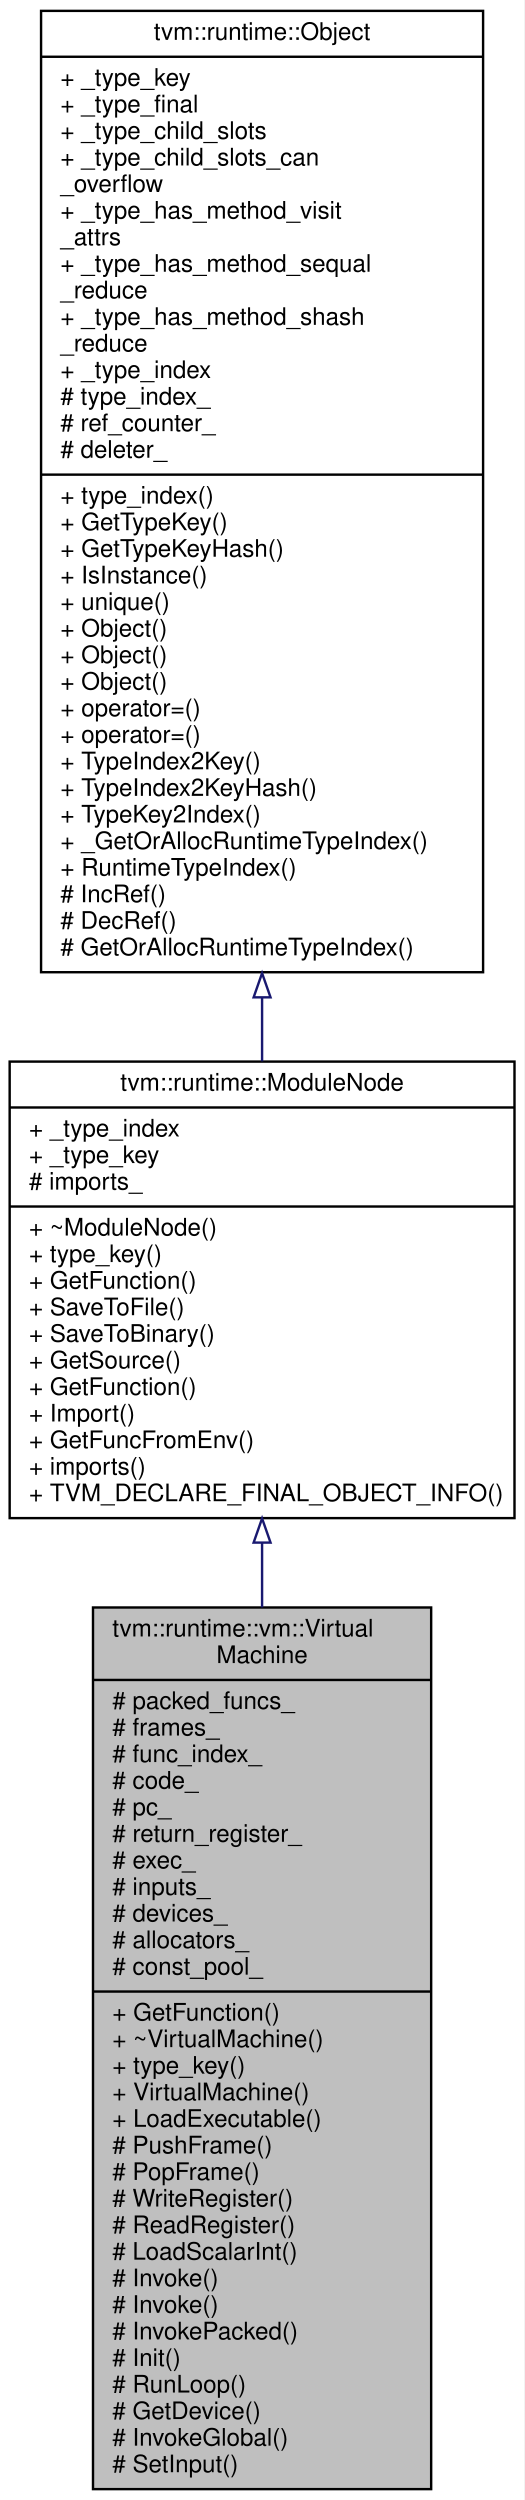
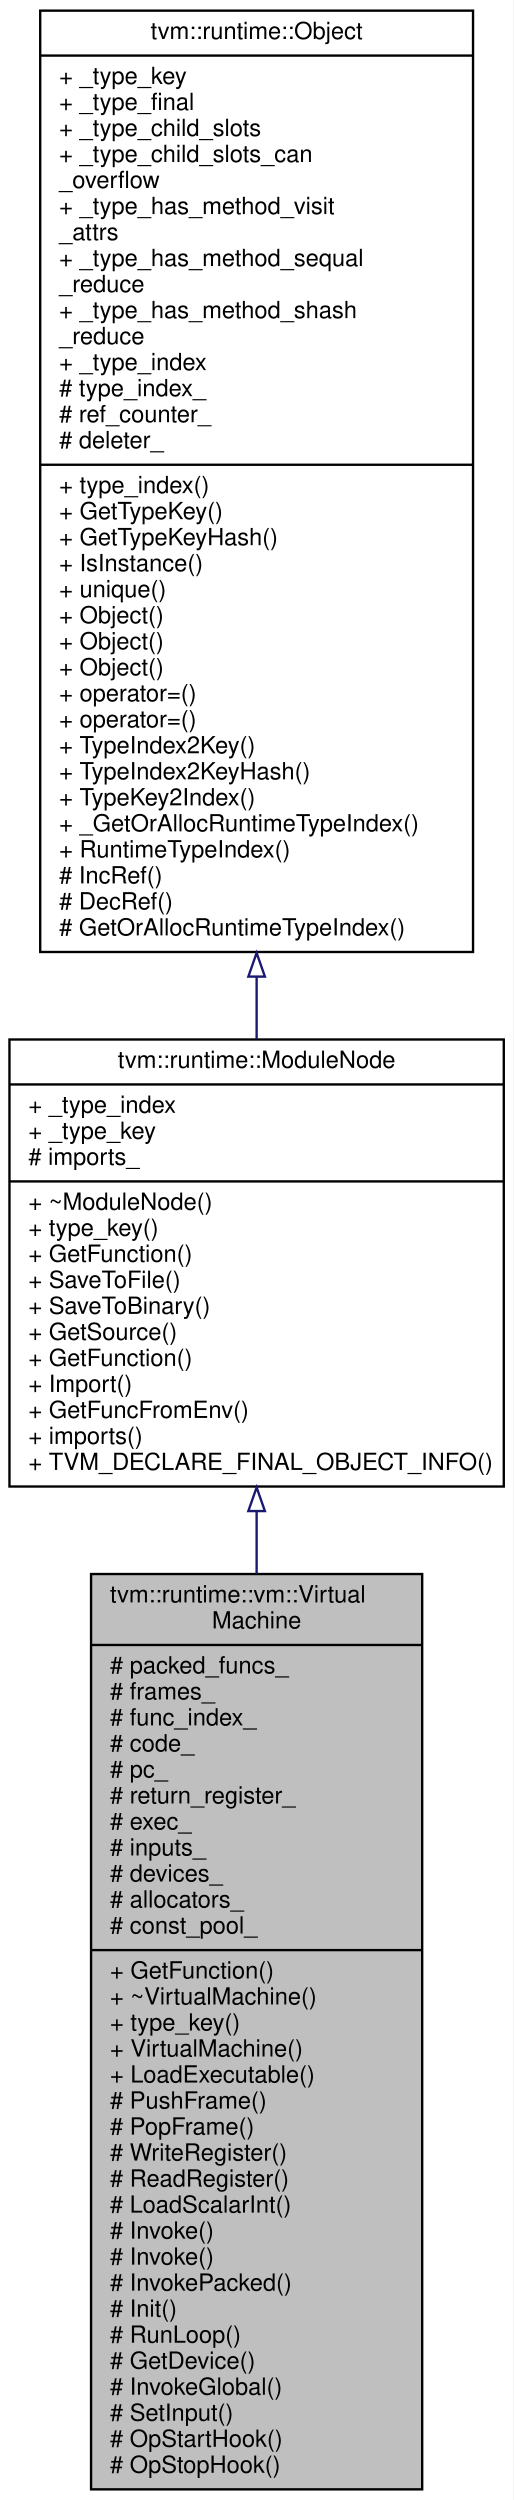
- <svg xmlns="http://www.w3.org/2000/svg" xmlns:xlink="http://www.w3.org/1999/xlink" width="217pt" height="1035pt" viewBox="0.00 0.00 217.00 1035.00">
-   <g id="graph0" class="graph" transform="scale(1 1) rotate(0) translate(4 1031)">
-     <polygon fill="#ffffff" stroke="transparent" points="-4,4 -4,-1031 213,-1031 213,4 -4,4" />
+ <svg xmlns="http://www.w3.org/2000/svg" xmlns:xlink="http://www.w3.org/1999/xlink" width="217pt" height="1057pt" viewBox="0.00 0.00 217.00 1057.00">
+   <g id="graph0" class="graph" transform="scale(1 1) rotate(0) translate(4 1053)">
+     <polygon fill="#ffffff" stroke="transparent" points="-4,4 -4,-1053 213,-1053 213,4 -4,4" />
    <g id="node1" class="node">
-       <polygon fill="#bfbfbf" stroke="#000000" points="34.5,-.5 34.5,-365.5 174.5,-365.5 174.5,-.5 34.5,-.5" />
-       <text text-anchor="start" x="42.5" y="-353.5" font-family="Helvetica,sans-Serif" font-size="10.00" fill="#000000">tvm::runtime::vm::Virtual</text>
-       <text text-anchor="middle" x="104.5" y="-342.5" font-family="Helvetica,sans-Serif" font-size="10.00" fill="#000000">Machine</text>
-       <polyline fill="none" stroke="#000000" points="34.5,-335.5 174.5,-335.5 " />
-       <text text-anchor="start" x="42.5" y="-323.5" font-family="Helvetica,sans-Serif" font-size="10.00" fill="#000000"># packed_funcs_</text>
-       <text text-anchor="start" x="42.5" y="-312.5" font-family="Helvetica,sans-Serif" font-size="10.00" fill="#000000"># frames_</text>
-       <text text-anchor="start" x="42.5" y="-301.5" font-family="Helvetica,sans-Serif" font-size="10.00" fill="#000000"># func_index_</text>
-       <text text-anchor="start" x="42.5" y="-290.5" font-family="Helvetica,sans-Serif" font-size="10.00" fill="#000000"># code_</text>
-       <text text-anchor="start" x="42.5" y="-279.5" font-family="Helvetica,sans-Serif" font-size="10.00" fill="#000000"># pc_</text>
-       <text text-anchor="start" x="42.5" y="-268.5" font-family="Helvetica,sans-Serif" font-size="10.00" fill="#000000"># return_register_</text>
-       <text text-anchor="start" x="42.5" y="-257.5" font-family="Helvetica,sans-Serif" font-size="10.00" fill="#000000"># exec_</text>
-       <text text-anchor="start" x="42.5" y="-246.5" font-family="Helvetica,sans-Serif" font-size="10.00" fill="#000000"># inputs_</text>
-       <text text-anchor="start" x="42.5" y="-235.5" font-family="Helvetica,sans-Serif" font-size="10.00" fill="#000000"># devices_</text>
-       <text text-anchor="start" x="42.5" y="-224.5" font-family="Helvetica,sans-Serif" font-size="10.00" fill="#000000"># allocators_</text>
-       <text text-anchor="start" x="42.5" y="-213.5" font-family="Helvetica,sans-Serif" font-size="10.00" fill="#000000"># const_pool_</text>
-       <polyline fill="none" stroke="#000000" points="34.5,-206.5 174.5,-206.5 " />
-       <text text-anchor="start" x="42.5" y="-194.5" font-family="Helvetica,sans-Serif" font-size="10.00" fill="#000000">+ GetFunction()</text>
-       <text text-anchor="start" x="42.5" y="-183.5" font-family="Helvetica,sans-Serif" font-size="10.00" fill="#000000">+ ~VirtualMachine()</text>
-       <text text-anchor="start" x="42.5" y="-172.5" font-family="Helvetica,sans-Serif" font-size="10.00" fill="#000000">+ type_key()</text>
-       <text text-anchor="start" x="42.5" y="-161.5" font-family="Helvetica,sans-Serif" font-size="10.00" fill="#000000">+ VirtualMachine()</text>
-       <text text-anchor="start" x="42.5" y="-150.5" font-family="Helvetica,sans-Serif" font-size="10.00" fill="#000000">+ LoadExecutable()</text>
-       <text text-anchor="start" x="42.5" y="-139.5" font-family="Helvetica,sans-Serif" font-size="10.00" fill="#000000"># PushFrame()</text>
-       <text text-anchor="start" x="42.5" y="-128.5" font-family="Helvetica,sans-Serif" font-size="10.00" fill="#000000"># PopFrame()</text>
-       <text text-anchor="start" x="42.5" y="-117.5" font-family="Helvetica,sans-Serif" font-size="10.00" fill="#000000"># WriteRegister()</text>
-       <text text-anchor="start" x="42.5" y="-106.5" font-family="Helvetica,sans-Serif" font-size="10.00" fill="#000000"># ReadRegister()</text>
-       <text text-anchor="start" x="42.5" y="-95.5" font-family="Helvetica,sans-Serif" font-size="10.00" fill="#000000"># LoadScalarInt()</text>
-       <text text-anchor="start" x="42.5" y="-84.5" font-family="Helvetica,sans-Serif" font-size="10.00" fill="#000000"># Invoke()</text>
-       <text text-anchor="start" x="42.5" y="-73.5" font-family="Helvetica,sans-Serif" font-size="10.00" fill="#000000"># Invoke()</text>
-       <text text-anchor="start" x="42.5" y="-62.5" font-family="Helvetica,sans-Serif" font-size="10.00" fill="#000000"># InvokePacked()</text>
-       <text text-anchor="start" x="42.5" y="-51.5" font-family="Helvetica,sans-Serif" font-size="10.00" fill="#000000"># Init()</text>
-       <text text-anchor="start" x="42.5" y="-40.5" font-family="Helvetica,sans-Serif" font-size="10.00" fill="#000000"># RunLoop()</text>
-       <text text-anchor="start" x="42.5" y="-29.5" font-family="Helvetica,sans-Serif" font-size="10.00" fill="#000000"># GetDevice()</text>
-       <text text-anchor="start" x="42.5" y="-18.5" font-family="Helvetica,sans-Serif" font-size="10.00" fill="#000000"># InvokeGlobal()</text>
-       <text text-anchor="start" x="42.5" y="-7.5" font-family="Helvetica,sans-Serif" font-size="10.00" fill="#000000"># SetInput()</text>
+       <polygon fill="#bfbfbf" stroke="#000000" points="34.5,-.5 34.5,-387.5 174.5,-387.5 174.5,-.5 34.5,-.5" />
+       <text text-anchor="start" x="42.5" y="-375.5" font-family="Helvetica,sans-Serif" font-size="10.00" fill="#000000">tvm::runtime::vm::Virtual</text>
+       <text text-anchor="middle" x="104.5" y="-364.5" font-family="Helvetica,sans-Serif" font-size="10.00" fill="#000000">Machine</text>
+       <polyline fill="none" stroke="#000000" points="34.5,-357.5 174.5,-357.5 " />
+       <text text-anchor="start" x="42.5" y="-345.5" font-family="Helvetica,sans-Serif" font-size="10.00" fill="#000000"># packed_funcs_</text>
+       <text text-anchor="start" x="42.5" y="-334.5" font-family="Helvetica,sans-Serif" font-size="10.00" fill="#000000"># frames_</text>
+       <text text-anchor="start" x="42.5" y="-323.5" font-family="Helvetica,sans-Serif" font-size="10.00" fill="#000000"># func_index_</text>
+       <text text-anchor="start" x="42.5" y="-312.5" font-family="Helvetica,sans-Serif" font-size="10.00" fill="#000000"># code_</text>
+       <text text-anchor="start" x="42.5" y="-301.5" font-family="Helvetica,sans-Serif" font-size="10.00" fill="#000000"># pc_</text>
+       <text text-anchor="start" x="42.5" y="-290.5" font-family="Helvetica,sans-Serif" font-size="10.00" fill="#000000"># return_register_</text>
+       <text text-anchor="start" x="42.5" y="-279.5" font-family="Helvetica,sans-Serif" font-size="10.00" fill="#000000"># exec_</text>
+       <text text-anchor="start" x="42.5" y="-268.5" font-family="Helvetica,sans-Serif" font-size="10.00" fill="#000000"># inputs_</text>
+       <text text-anchor="start" x="42.5" y="-257.5" font-family="Helvetica,sans-Serif" font-size="10.00" fill="#000000"># devices_</text>
+       <text text-anchor="start" x="42.5" y="-246.5" font-family="Helvetica,sans-Serif" font-size="10.00" fill="#000000"># allocators_</text>
+       <text text-anchor="start" x="42.5" y="-235.5" font-family="Helvetica,sans-Serif" font-size="10.00" fill="#000000"># const_pool_</text>
+       <polyline fill="none" stroke="#000000" points="34.5,-228.5 174.5,-228.5 " />
+       <text text-anchor="start" x="42.5" y="-216.5" font-family="Helvetica,sans-Serif" font-size="10.00" fill="#000000">+ GetFunction()</text>
+       <text text-anchor="start" x="42.5" y="-205.5" font-family="Helvetica,sans-Serif" font-size="10.00" fill="#000000">+ ~VirtualMachine()</text>
+       <text text-anchor="start" x="42.5" y="-194.5" font-family="Helvetica,sans-Serif" font-size="10.00" fill="#000000">+ type_key()</text>
+       <text text-anchor="start" x="42.5" y="-183.5" font-family="Helvetica,sans-Serif" font-size="10.00" fill="#000000">+ VirtualMachine()</text>
+       <text text-anchor="start" x="42.5" y="-172.5" font-family="Helvetica,sans-Serif" font-size="10.00" fill="#000000">+ LoadExecutable()</text>
+       <text text-anchor="start" x="42.5" y="-161.5" font-family="Helvetica,sans-Serif" font-size="10.00" fill="#000000"># PushFrame()</text>
+       <text text-anchor="start" x="42.5" y="-150.5" font-family="Helvetica,sans-Serif" font-size="10.00" fill="#000000"># PopFrame()</text>
+       <text text-anchor="start" x="42.5" y="-139.5" font-family="Helvetica,sans-Serif" font-size="10.00" fill="#000000"># WriteRegister()</text>
+       <text text-anchor="start" x="42.5" y="-128.5" font-family="Helvetica,sans-Serif" font-size="10.00" fill="#000000"># ReadRegister()</text>
+       <text text-anchor="start" x="42.5" y="-117.5" font-family="Helvetica,sans-Serif" font-size="10.00" fill="#000000"># LoadScalarInt()</text>
+       <text text-anchor="start" x="42.5" y="-106.5" font-family="Helvetica,sans-Serif" font-size="10.00" fill="#000000"># Invoke()</text>
+       <text text-anchor="start" x="42.5" y="-95.5" font-family="Helvetica,sans-Serif" font-size="10.00" fill="#000000"># Invoke()</text>
+       <text text-anchor="start" x="42.5" y="-84.5" font-family="Helvetica,sans-Serif" font-size="10.00" fill="#000000"># InvokePacked()</text>
+       <text text-anchor="start" x="42.5" y="-73.5" font-family="Helvetica,sans-Serif" font-size="10.00" fill="#000000"># Init()</text>
+       <text text-anchor="start" x="42.5" y="-62.5" font-family="Helvetica,sans-Serif" font-size="10.00" fill="#000000"># RunLoop()</text>
+       <text text-anchor="start" x="42.5" y="-51.5" font-family="Helvetica,sans-Serif" font-size="10.00" fill="#000000"># GetDevice()</text>
+       <text text-anchor="start" x="42.5" y="-40.5" font-family="Helvetica,sans-Serif" font-size="10.00" fill="#000000"># InvokeGlobal()</text>
+       <text text-anchor="start" x="42.5" y="-29.5" font-family="Helvetica,sans-Serif" font-size="10.00" fill="#000000"># SetInput()</text>
+       <text text-anchor="start" x="42.5" y="-18.5" font-family="Helvetica,sans-Serif" font-size="10.00" fill="#000000"># OpStartHook()</text>
+       <text text-anchor="start" x="42.5" y="-7.5" font-family="Helvetica,sans-Serif" font-size="10.00" fill="#000000"># OpStopHook()</text>
    </g>
    <g id="node2" class="node">
      <g id="a_node2">
        <a xlink:href="classtvm_1_1runtime_1_1ModuleNode.html" target="_top" xlink:title="Base container of module. ">
-           <polygon fill="#ffffff" stroke="#000000" points="0,-402.5 0,-591.5 209,-591.5 209,-402.5 0,-402.5" />
-           <text text-anchor="middle" x="104.5" y="-579.5" font-family="Helvetica,sans-Serif" font-size="10.00" fill="#000000">tvm::runtime::ModuleNode</text>
-           <polyline fill="none" stroke="#000000" points="0,-572.5 209,-572.5 " />
-           <text text-anchor="start" x="8" y="-560.5" font-family="Helvetica,sans-Serif" font-size="10.00" fill="#000000">+ _type_index</text>
-           <text text-anchor="start" x="8" y="-549.5" font-family="Helvetica,sans-Serif" font-size="10.00" fill="#000000">+ _type_key</text>
-           <text text-anchor="start" x="8" y="-538.5" font-family="Helvetica,sans-Serif" font-size="10.00" fill="#000000"># imports_</text>
-           <polyline fill="none" stroke="#000000" points="0,-531.5 209,-531.5 " />
-           <text text-anchor="start" x="8" y="-519.5" font-family="Helvetica,sans-Serif" font-size="10.00" fill="#000000">+ ~ModuleNode()</text>
-           <text text-anchor="start" x="8" y="-508.5" font-family="Helvetica,sans-Serif" font-size="10.00" fill="#000000">+ type_key()</text>
-           <text text-anchor="start" x="8" y="-497.5" font-family="Helvetica,sans-Serif" font-size="10.00" fill="#000000">+ GetFunction()</text>
-           <text text-anchor="start" x="8" y="-486.5" font-family="Helvetica,sans-Serif" font-size="10.00" fill="#000000">+ SaveToFile()</text>
-           <text text-anchor="start" x="8" y="-475.5" font-family="Helvetica,sans-Serif" font-size="10.00" fill="#000000">+ SaveToBinary()</text>
-           <text text-anchor="start" x="8" y="-464.5" font-family="Helvetica,sans-Serif" font-size="10.00" fill="#000000">+ GetSource()</text>
-           <text text-anchor="start" x="8" y="-453.5" font-family="Helvetica,sans-Serif" font-size="10.00" fill="#000000">+ GetFunction()</text>
-           <text text-anchor="start" x="8" y="-442.5" font-family="Helvetica,sans-Serif" font-size="10.00" fill="#000000">+ Import()</text>
-           <text text-anchor="start" x="8" y="-431.5" font-family="Helvetica,sans-Serif" font-size="10.00" fill="#000000">+ GetFuncFromEnv()</text>
-           <text text-anchor="start" x="8" y="-420.5" font-family="Helvetica,sans-Serif" font-size="10.00" fill="#000000">+ imports()</text>
-           <text text-anchor="start" x="8" y="-409.5" font-family="Helvetica,sans-Serif" font-size="10.00" fill="#000000">+ TVM_DECLARE_FINAL_OBJECT_INFO()</text>
+           <polygon fill="#ffffff" stroke="#000000" points="0,-424.5 0,-613.5 209,-613.5 209,-424.5 0,-424.5" />
+           <text text-anchor="middle" x="104.5" y="-601.5" font-family="Helvetica,sans-Serif" font-size="10.00" fill="#000000">tvm::runtime::ModuleNode</text>
+           <polyline fill="none" stroke="#000000" points="0,-594.5 209,-594.5 " />
+           <text text-anchor="start" x="8" y="-582.5" font-family="Helvetica,sans-Serif" font-size="10.00" fill="#000000">+ _type_index</text>
+           <text text-anchor="start" x="8" y="-571.5" font-family="Helvetica,sans-Serif" font-size="10.00" fill="#000000">+ _type_key</text>
+           <text text-anchor="start" x="8" y="-560.5" font-family="Helvetica,sans-Serif" font-size="10.00" fill="#000000"># imports_</text>
+           <polyline fill="none" stroke="#000000" points="0,-553.5 209,-553.5 " />
+           <text text-anchor="start" x="8" y="-541.5" font-family="Helvetica,sans-Serif" font-size="10.00" fill="#000000">+ ~ModuleNode()</text>
+           <text text-anchor="start" x="8" y="-530.5" font-family="Helvetica,sans-Serif" font-size="10.00" fill="#000000">+ type_key()</text>
+           <text text-anchor="start" x="8" y="-519.5" font-family="Helvetica,sans-Serif" font-size="10.00" fill="#000000">+ GetFunction()</text>
+           <text text-anchor="start" x="8" y="-508.5" font-family="Helvetica,sans-Serif" font-size="10.00" fill="#000000">+ SaveToFile()</text>
+           <text text-anchor="start" x="8" y="-497.5" font-family="Helvetica,sans-Serif" font-size="10.00" fill="#000000">+ SaveToBinary()</text>
+           <text text-anchor="start" x="8" y="-486.5" font-family="Helvetica,sans-Serif" font-size="10.00" fill="#000000">+ GetSource()</text>
+           <text text-anchor="start" x="8" y="-475.5" font-family="Helvetica,sans-Serif" font-size="10.00" fill="#000000">+ GetFunction()</text>
+           <text text-anchor="start" x="8" y="-464.5" font-family="Helvetica,sans-Serif" font-size="10.00" fill="#000000">+ Import()</text>
+           <text text-anchor="start" x="8" y="-453.5" font-family="Helvetica,sans-Serif" font-size="10.00" fill="#000000">+ GetFuncFromEnv()</text>
+           <text text-anchor="start" x="8" y="-442.5" font-family="Helvetica,sans-Serif" font-size="10.00" fill="#000000">+ imports()</text>
+           <text text-anchor="start" x="8" y="-431.5" font-family="Helvetica,sans-Serif" font-size="10.00" fill="#000000">+ TVM_DECLARE_FINAL_OBJECT_INFO()</text>
        </a>
      </g>
    </g>
    <g id="edge1" class="edge">
-       <path fill="none" stroke="#191970" d="M104.5,-392.258C104.5,-383.548 104.5,-374.596 104.5,-365.527" />
-       <polygon fill="none" stroke="#191970" points="101,-392.364 104.5,-402.364 108,-392.364 101,-392.364" />
+       <path fill="none" stroke="#191970" d="M104.5,-414.114C104.5,-405.485 104.5,-396.607 104.5,-387.596" />
+       <polygon fill="none" stroke="#191970" points="101,-414.123 104.5,-424.123 108,-414.123 101,-414.123" />
    </g>
    <g id="node3" class="node">
      <g id="a_node3">
        <a xlink:href="classtvm_1_1runtime_1_1Object.html" target="_top" xlink:title="base class of all object containers. ">
-           <polygon fill="#ffffff" stroke="#000000" points="13,-628.5 13,-1026.5 196,-1026.5 196,-628.5 13,-628.5" />
-           <text text-anchor="middle" x="104.5" y="-1014.5" font-family="Helvetica,sans-Serif" font-size="10.00" fill="#000000">tvm::runtime::Object</text>
-           <polyline fill="none" stroke="#000000" points="13,-1007.5 196,-1007.5 " />
-           <text text-anchor="start" x="21" y="-995.5" font-family="Helvetica,sans-Serif" font-size="10.00" fill="#000000">+ _type_key</text>
-           <text text-anchor="start" x="21" y="-984.5" font-family="Helvetica,sans-Serif" font-size="10.00" fill="#000000">+ _type_final</text>
-           <text text-anchor="start" x="21" y="-973.5" font-family="Helvetica,sans-Serif" font-size="10.00" fill="#000000">+ _type_child_slots</text>
-           <text text-anchor="start" x="21" y="-962.5" font-family="Helvetica,sans-Serif" font-size="10.00" fill="#000000">+ _type_child_slots_can</text>
-           <text text-anchor="start" x="21" y="-951.5" font-family="Helvetica,sans-Serif" font-size="10.00" fill="#000000">_overflow</text>
-           <text text-anchor="start" x="21" y="-940.5" font-family="Helvetica,sans-Serif" font-size="10.00" fill="#000000">+ _type_has_method_visit</text>
-           <text text-anchor="start" x="21" y="-929.5" font-family="Helvetica,sans-Serif" font-size="10.00" fill="#000000">_attrs</text>
-           <text text-anchor="start" x="21" y="-918.5" font-family="Helvetica,sans-Serif" font-size="10.00" fill="#000000">+ _type_has_method_sequal</text>
+           <polygon fill="#ffffff" stroke="#000000" points="13,-650.5 13,-1048.5 196,-1048.5 196,-650.5 13,-650.5" />
+           <text text-anchor="middle" x="104.5" y="-1036.5" font-family="Helvetica,sans-Serif" font-size="10.00" fill="#000000">tvm::runtime::Object</text>
+           <polyline fill="none" stroke="#000000" points="13,-1029.5 196,-1029.5 " />
+           <text text-anchor="start" x="21" y="-1017.5" font-family="Helvetica,sans-Serif" font-size="10.00" fill="#000000">+ _type_key</text>
+           <text text-anchor="start" x="21" y="-1006.5" font-family="Helvetica,sans-Serif" font-size="10.00" fill="#000000">+ _type_final</text>
+           <text text-anchor="start" x="21" y="-995.5" font-family="Helvetica,sans-Serif" font-size="10.00" fill="#000000">+ _type_child_slots</text>
+           <text text-anchor="start" x="21" y="-984.5" font-family="Helvetica,sans-Serif" font-size="10.00" fill="#000000">+ _type_child_slots_can</text>
+           <text text-anchor="start" x="21" y="-973.5" font-family="Helvetica,sans-Serif" font-size="10.00" fill="#000000">_overflow</text>
+           <text text-anchor="start" x="21" y="-962.5" font-family="Helvetica,sans-Serif" font-size="10.00" fill="#000000">+ _type_has_method_visit</text>
+           <text text-anchor="start" x="21" y="-951.5" font-family="Helvetica,sans-Serif" font-size="10.00" fill="#000000">_attrs</text>
+           <text text-anchor="start" x="21" y="-940.5" font-family="Helvetica,sans-Serif" font-size="10.00" fill="#000000">+ _type_has_method_sequal</text>
+           <text text-anchor="start" x="21" y="-929.5" font-family="Helvetica,sans-Serif" font-size="10.00" fill="#000000">_reduce</text>
+           <text text-anchor="start" x="21" y="-918.5" font-family="Helvetica,sans-Serif" font-size="10.00" fill="#000000">+ _type_has_method_shash</text>
          <text text-anchor="start" x="21" y="-907.5" font-family="Helvetica,sans-Serif" font-size="10.00" fill="#000000">_reduce</text>
-           <text text-anchor="start" x="21" y="-896.5" font-family="Helvetica,sans-Serif" font-size="10.00" fill="#000000">+ _type_has_method_shash</text>
-           <text text-anchor="start" x="21" y="-885.5" font-family="Helvetica,sans-Serif" font-size="10.00" fill="#000000">_reduce</text>
-           <text text-anchor="start" x="21" y="-874.5" font-family="Helvetica,sans-Serif" font-size="10.00" fill="#000000">+ _type_index</text>
-           <text text-anchor="start" x="21" y="-863.5" font-family="Helvetica,sans-Serif" font-size="10.00" fill="#000000"># type_index_</text>
-           <text text-anchor="start" x="21" y="-852.5" font-family="Helvetica,sans-Serif" font-size="10.00" fill="#000000"># ref_counter_</text>
-           <text text-anchor="start" x="21" y="-841.5" font-family="Helvetica,sans-Serif" font-size="10.00" fill="#000000"># deleter_</text>
-           <polyline fill="none" stroke="#000000" points="13,-834.5 196,-834.5 " />
-           <text text-anchor="start" x="21" y="-822.5" font-family="Helvetica,sans-Serif" font-size="10.00" fill="#000000">+ type_index()</text>
-           <text text-anchor="start" x="21" y="-811.5" font-family="Helvetica,sans-Serif" font-size="10.00" fill="#000000">+ GetTypeKey()</text>
-           <text text-anchor="start" x="21" y="-800.5" font-family="Helvetica,sans-Serif" font-size="10.00" fill="#000000">+ GetTypeKeyHash()</text>
-           <text text-anchor="start" x="21" y="-789.5" font-family="Helvetica,sans-Serif" font-size="10.00" fill="#000000">+ IsInstance()</text>
-           <text text-anchor="start" x="21" y="-778.5" font-family="Helvetica,sans-Serif" font-size="10.00" fill="#000000">+ unique()</text>
+           <text text-anchor="start" x="21" y="-896.5" font-family="Helvetica,sans-Serif" font-size="10.00" fill="#000000">+ _type_index</text>
+           <text text-anchor="start" x="21" y="-885.5" font-family="Helvetica,sans-Serif" font-size="10.00" fill="#000000"># type_index_</text>
+           <text text-anchor="start" x="21" y="-874.5" font-family="Helvetica,sans-Serif" font-size="10.00" fill="#000000"># ref_counter_</text>
+           <text text-anchor="start" x="21" y="-863.5" font-family="Helvetica,sans-Serif" font-size="10.00" fill="#000000"># deleter_</text>
+           <polyline fill="none" stroke="#000000" points="13,-856.5 196,-856.5 " />
+           <text text-anchor="start" x="21" y="-844.5" font-family="Helvetica,sans-Serif" font-size="10.00" fill="#000000">+ type_index()</text>
+           <text text-anchor="start" x="21" y="-833.5" font-family="Helvetica,sans-Serif" font-size="10.00" fill="#000000">+ GetTypeKey()</text>
+           <text text-anchor="start" x="21" y="-822.5" font-family="Helvetica,sans-Serif" font-size="10.00" fill="#000000">+ GetTypeKeyHash()</text>
+           <text text-anchor="start" x="21" y="-811.5" font-family="Helvetica,sans-Serif" font-size="10.00" fill="#000000">+ IsInstance()</text>
+           <text text-anchor="start" x="21" y="-800.5" font-family="Helvetica,sans-Serif" font-size="10.00" fill="#000000">+ unique()</text>
+           <text text-anchor="start" x="21" y="-789.5" font-family="Helvetica,sans-Serif" font-size="10.00" fill="#000000">+ Object()</text>
+           <text text-anchor="start" x="21" y="-778.5" font-family="Helvetica,sans-Serif" font-size="10.00" fill="#000000">+ Object()</text>
          <text text-anchor="start" x="21" y="-767.5" font-family="Helvetica,sans-Serif" font-size="10.00" fill="#000000">+ Object()</text>
-           <text text-anchor="start" x="21" y="-756.5" font-family="Helvetica,sans-Serif" font-size="10.00" fill="#000000">+ Object()</text>
-           <text text-anchor="start" x="21" y="-745.5" font-family="Helvetica,sans-Serif" font-size="10.00" fill="#000000">+ Object()</text>
-           <text text-anchor="start" x="21" y="-734.5" font-family="Helvetica,sans-Serif" font-size="10.00" fill="#000000">+ operator=()</text>
-           <text text-anchor="start" x="21" y="-723.5" font-family="Helvetica,sans-Serif" font-size="10.00" fill="#000000">+ operator=()</text>
-           <text text-anchor="start" x="21" y="-712.5" font-family="Helvetica,sans-Serif" font-size="10.00" fill="#000000">+ TypeIndex2Key()</text>
-           <text text-anchor="start" x="21" y="-701.5" font-family="Helvetica,sans-Serif" font-size="10.00" fill="#000000">+ TypeIndex2KeyHash()</text>
-           <text text-anchor="start" x="21" y="-690.5" font-family="Helvetica,sans-Serif" font-size="10.00" fill="#000000">+ TypeKey2Index()</text>
-           <text text-anchor="start" x="21" y="-679.5" font-family="Helvetica,sans-Serif" font-size="10.00" fill="#000000">+ _GetOrAllocRuntimeTypeIndex()</text>
-           <text text-anchor="start" x="21" y="-668.5" font-family="Helvetica,sans-Serif" font-size="10.00" fill="#000000">+ RuntimeTypeIndex()</text>
-           <text text-anchor="start" x="21" y="-657.5" font-family="Helvetica,sans-Serif" font-size="10.00" fill="#000000"># IncRef()</text>
-           <text text-anchor="start" x="21" y="-646.5" font-family="Helvetica,sans-Serif" font-size="10.00" fill="#000000"># DecRef()</text>
-           <text text-anchor="start" x="21" y="-635.5" font-family="Helvetica,sans-Serif" font-size="10.00" fill="#000000"># GetOrAllocRuntimeTypeIndex()</text>
+           <text text-anchor="start" x="21" y="-756.5" font-family="Helvetica,sans-Serif" font-size="10.00" fill="#000000">+ operator=()</text>
+           <text text-anchor="start" x="21" y="-745.5" font-family="Helvetica,sans-Serif" font-size="10.00" fill="#000000">+ operator=()</text>
+           <text text-anchor="start" x="21" y="-734.5" font-family="Helvetica,sans-Serif" font-size="10.00" fill="#000000">+ TypeIndex2Key()</text>
+           <text text-anchor="start" x="21" y="-723.5" font-family="Helvetica,sans-Serif" font-size="10.00" fill="#000000">+ TypeIndex2KeyHash()</text>
+           <text text-anchor="start" x="21" y="-712.5" font-family="Helvetica,sans-Serif" font-size="10.00" fill="#000000">+ TypeKey2Index()</text>
+           <text text-anchor="start" x="21" y="-701.5" font-family="Helvetica,sans-Serif" font-size="10.00" fill="#000000">+ _GetOrAllocRuntimeTypeIndex()</text>
+           <text text-anchor="start" x="21" y="-690.5" font-family="Helvetica,sans-Serif" font-size="10.00" fill="#000000">+ RuntimeTypeIndex()</text>
+           <text text-anchor="start" x="21" y="-679.5" font-family="Helvetica,sans-Serif" font-size="10.00" fill="#000000"># IncRef()</text>
+           <text text-anchor="start" x="21" y="-668.5" font-family="Helvetica,sans-Serif" font-size="10.00" fill="#000000"># DecRef()</text>
+           <text text-anchor="start" x="21" y="-657.5" font-family="Helvetica,sans-Serif" font-size="10.00" fill="#000000"># GetOrAllocRuntimeTypeIndex()</text>
        </a>
      </g>
    </g>
    <g id="edge2" class="edge">
-       <path fill="none" stroke="#191970" d="M104.5,-617.876C104.5,-608.89 104.5,-600.092 104.5,-591.601" />
-       <polygon fill="none" stroke="#191970" points="101,-618.097 104.5,-628.097 108,-618.097 101,-618.097" />
+       <path fill="none" stroke="#191970" d="M104.5,-639.876C104.5,-630.89 104.5,-622.092 104.5,-613.601" />
+       <polygon fill="none" stroke="#191970" points="101,-640.097 104.5,-650.097 108,-640.097 101,-640.097" />
    </g>
  </g>
</svg>
